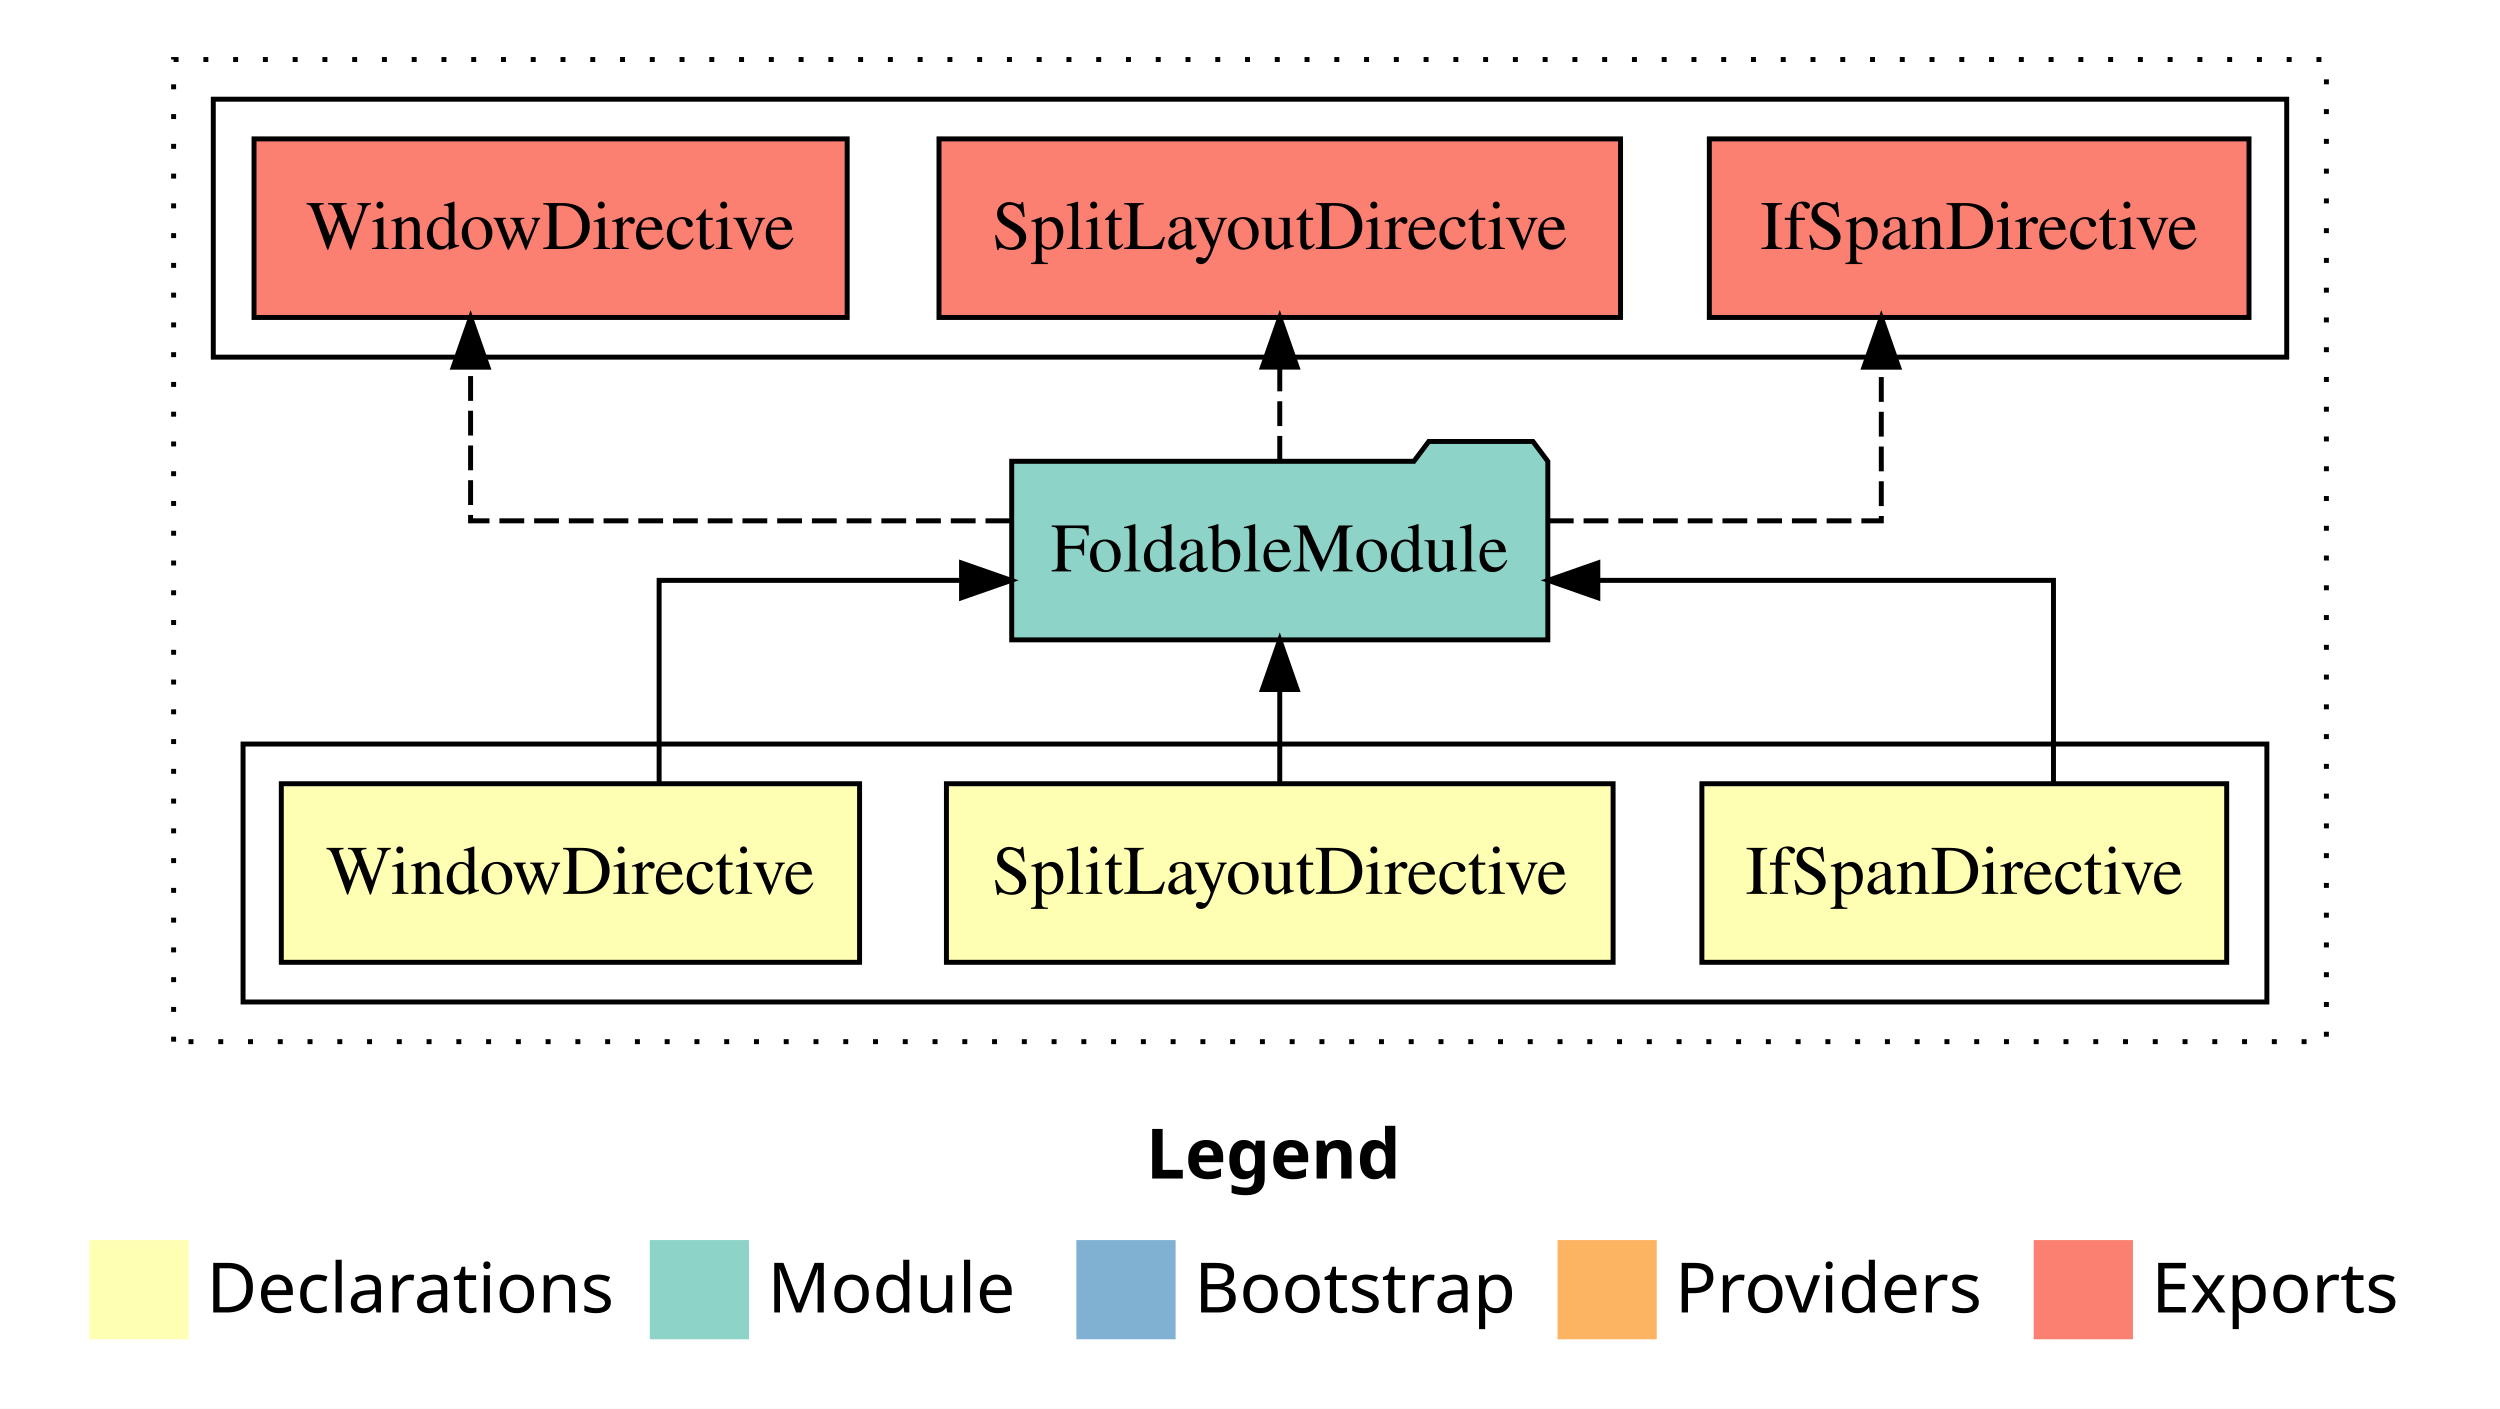
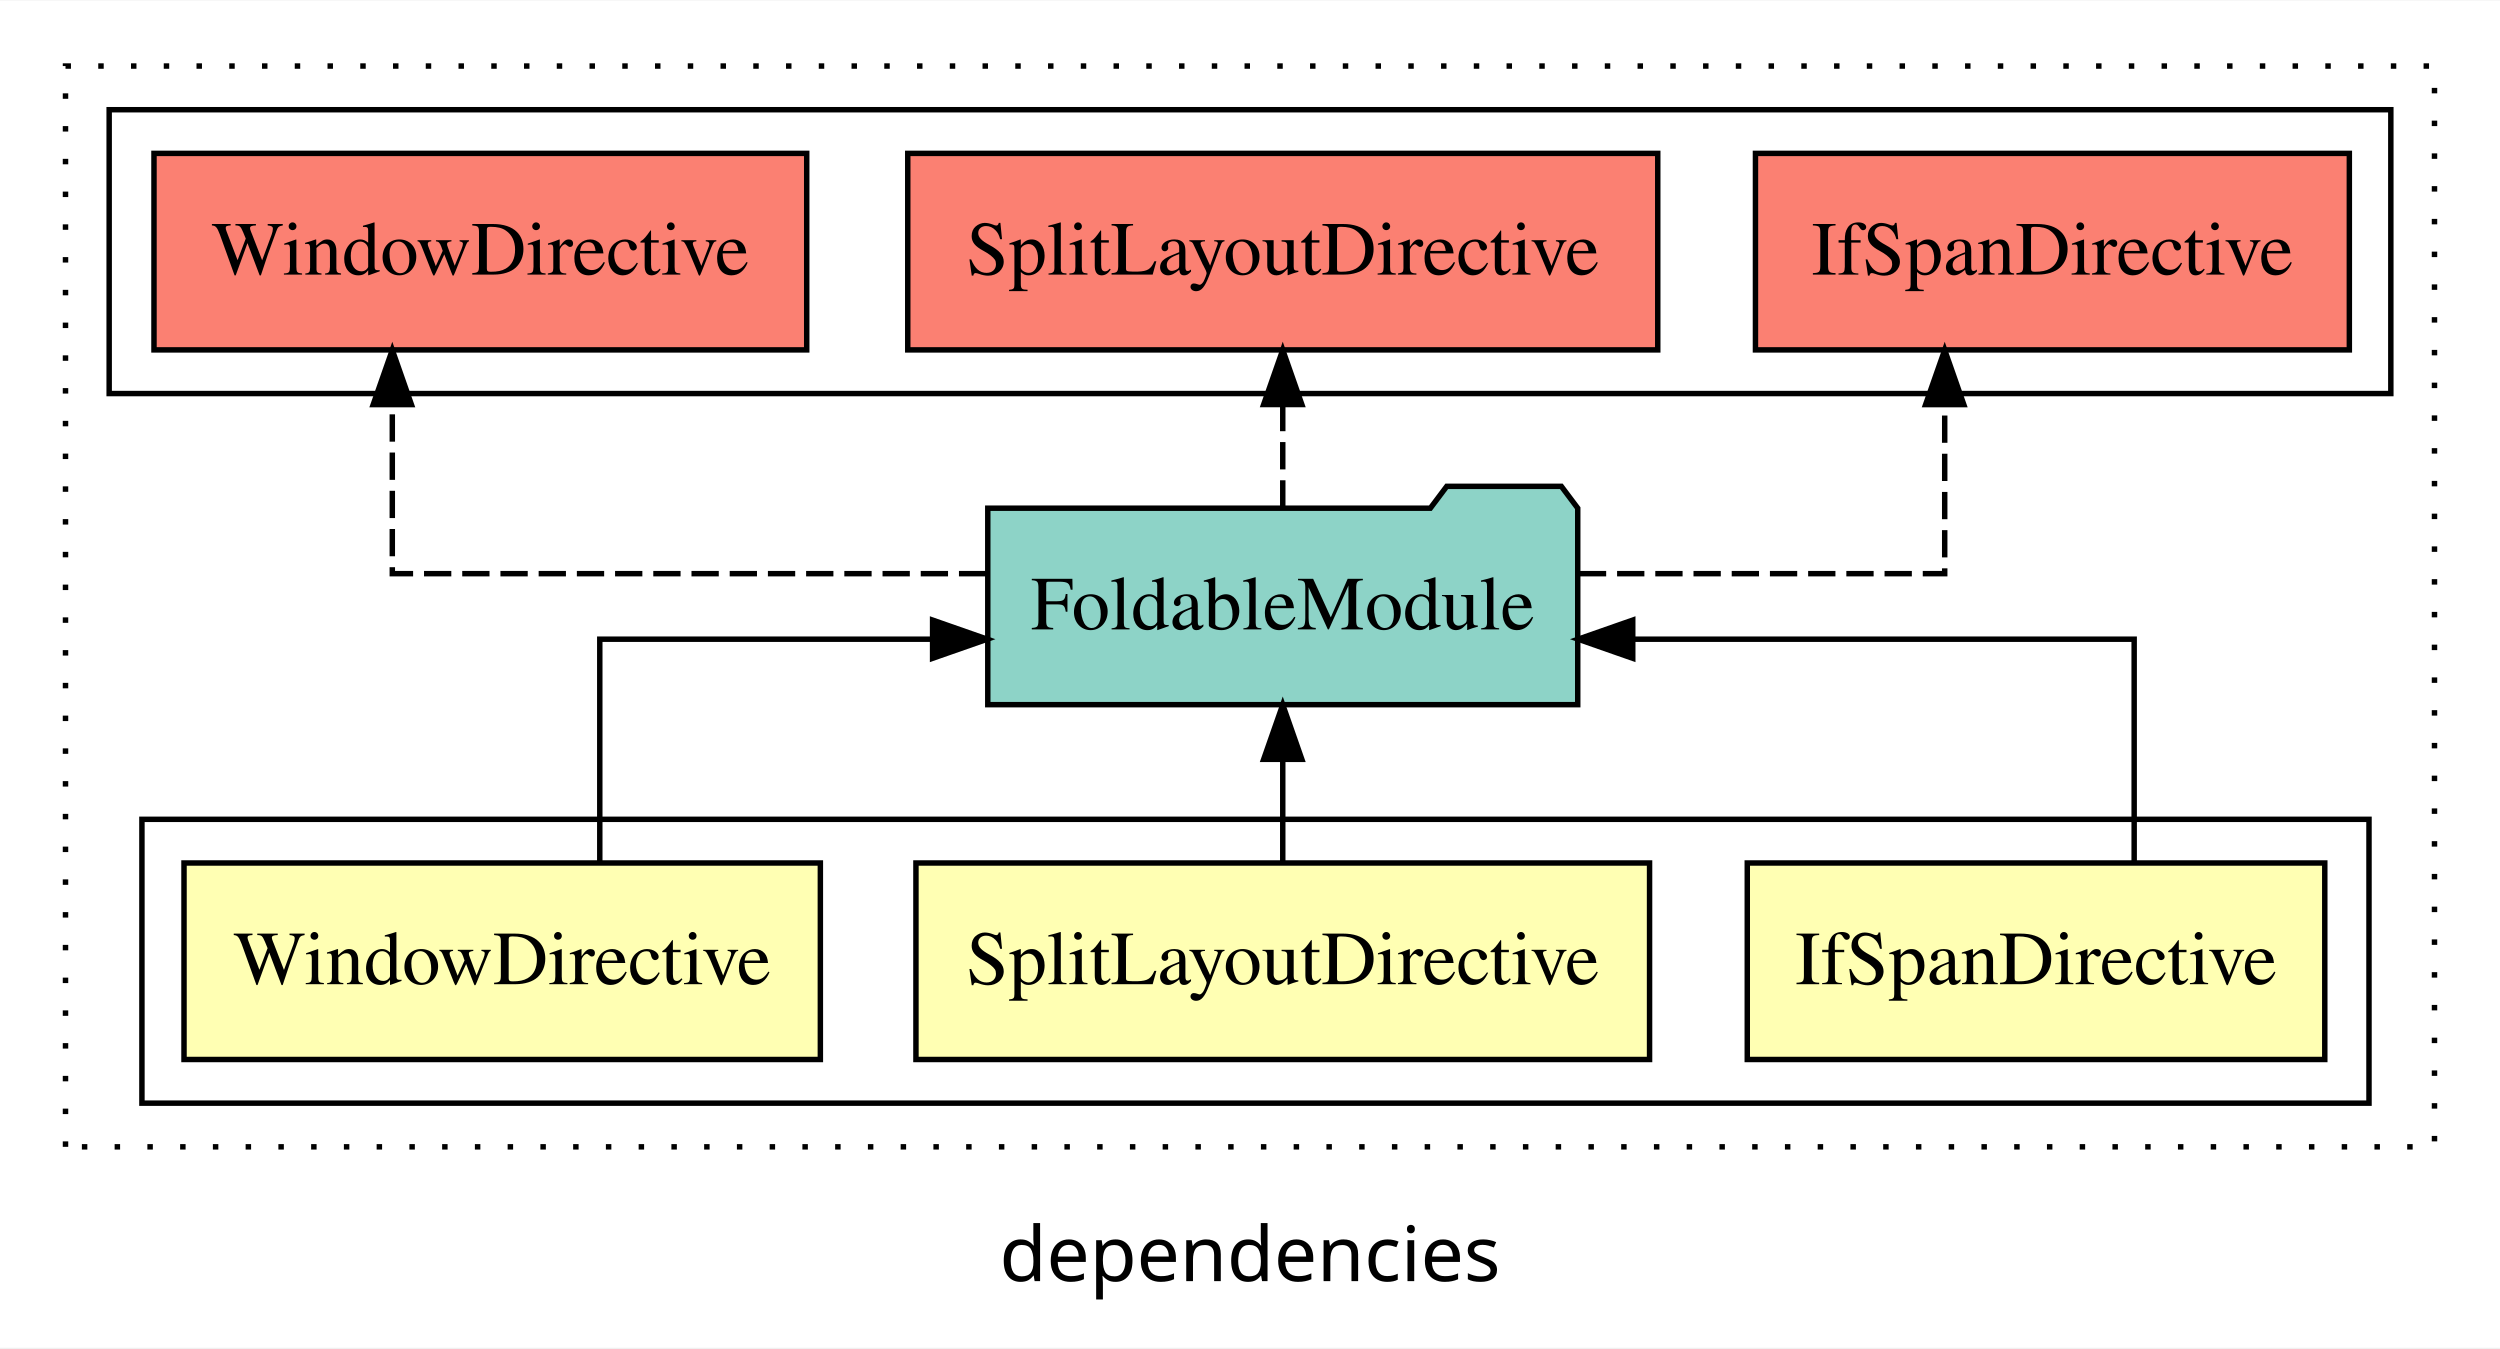
- <svg xmlns="http://www.w3.org/2000/svg" width="504pt" height="284pt" viewBox="0.00 0.00 504.00 284.00">
-   <g id="graph0" class="graph" transform="scale(1 1) rotate(0) translate(4 280)">
-     <polygon fill="white" stroke="transparent" points="-4,4 -4,-280 500,-280 500,4 -4,4" />
-     <text text-anchor="start" x="227.01" y="-42.4" font-family="sans-serif" font-weight="bold" font-size="14.00">Legend</text>
-     <polygon fill="#ffffb3" stroke="transparent" points="14,-10 14,-30 34,-30 34,-10 14,-10" />
-     <text text-anchor="start" x="37.63" y="-15.4" font-family="sans-serif" font-size="14.00">  Declarations</text>
-     <polygon fill="#8dd3c7" stroke="transparent" points="127,-10 127,-30 147,-30 147,-10 127,-10" />
-     <text text-anchor="start" x="150.73" y="-15.4" font-family="sans-serif" font-size="14.00">  Module</text>
-     <polygon fill="#80b1d3" stroke="transparent" points="213,-10 213,-30 233,-30 233,-10 213,-10" />
-     <text text-anchor="start" x="236.78" y="-15.4" font-family="sans-serif" font-size="14.00">  Bootstrap</text>
-     <polygon fill="#fdb462" stroke="transparent" points="310,-10 310,-30 330,-30 330,-10 310,-10" />
-     <text text-anchor="start" x="333.67" y="-15.4" font-family="sans-serif" font-size="14.00">  Providers</text>
-     <polygon fill="#fb8072" stroke="transparent" points="406,-10 406,-30 426,-30 426,-10 406,-10" />
-     <text text-anchor="start" x="429.73" y="-15.4" font-family="sans-serif" font-size="14.00">  Exports</text>
+ <svg xmlns="http://www.w3.org/2000/svg" width="458pt" height="247pt" viewBox="0.00 0.00 458.00 246.80">
+   <g id="graph0" class="graph" transform="scale(1 1) rotate(0) translate(4 242.8)">
+     <polygon fill="white" stroke="transparent" points="-4,4 -4,-242.8 454,-242.8 454,4 -4,4" />
+     <text text-anchor="middle" x="225" y="-8.2" font-family="sans-serif" font-size="14.00">dependencies</text>
    <g id="clust1" class="cluster">
-       <polygon fill="none" stroke="black" stroke-dasharray="1,5" points="31,-70 31,-268 465,-268 465,-70 31,-70" />
+       <polygon fill="none" stroke="black" stroke-dasharray="1,5" points="8,-32.8 8,-230.8 442,-230.8 442,-32.8 8,-32.8" />
    </g>
    <g id="clust2" class="cluster">
-       <polygon fill="none" stroke="black" points="45,-78 45,-130 453,-130 453,-78 45,-78" />
+       <polygon fill="none" stroke="black" points="22,-40.8 22,-92.8 430,-92.8 430,-40.8 22,-40.8" />
    </g>
    <g id="clust7" class="cluster">
-       <polygon fill="none" stroke="black" points="39,-208 39,-260 457,-260 457,-208 39,-208" />
+       <polygon fill="none" stroke="black" points="16,-170.8 16,-222.8 434,-222.8 434,-170.8 16,-170.8" />
    </g>
    <g id="node1" class="node">
-       <polygon fill="#ffffb3" stroke="black" points="444.9,-122 339.1,-122 339.1,-86 444.9,-86 444.9,-122" />
-       <text text-anchor="middle" x="392" y="-99.8" font-family="Times,serif" font-size="14.00">IfSpanDirective</text>
+       <polygon fill="#ffffb3" stroke="black" points="421.9,-84.8 316.1,-84.8 316.1,-48.8 421.9,-48.8 421.9,-84.8" />
+       <text text-anchor="middle" x="369" y="-62.6" font-family="Times,serif" font-size="14.00">IfSpanDirective</text>
    </g>
    <g id="node4" class="node">
-       <polygon fill="#8dd3c7" stroke="black" points="308.04,-187 305.04,-191 284.04,-191 281.04,-187 199.96,-187 199.96,-151 308.04,-151 308.04,-187" />
-       <text text-anchor="middle" x="254" y="-164.8" font-family="Times,serif" font-size="14.00">FoldableModule</text>
+       <polygon fill="#8dd3c7" stroke="black" points="285.04,-149.8 282.04,-153.8 261.04,-153.8 258.04,-149.8 176.96,-149.8 176.96,-113.8 285.04,-113.8 285.04,-149.8" />
+       <text text-anchor="middle" x="231" y="-127.6" font-family="Times,serif" font-size="14.00">FoldableModule</text>
    </g>
    <g id="edge1" class="edge">
-       <path fill="none" stroke="black" d="M409.98,-122.02C409.98,-139.37 409.98,-163 409.98,-163 409.98,-163 318.12,-163 318.12,-163" />
-       <polygon fill="black" stroke="black" points="318.12,-159.5 308.12,-163 318.12,-166.5 318.12,-159.5" />
+       <path fill="none" stroke="black" d="M386.98,-84.82C386.98,-102.17 386.98,-125.8 386.98,-125.8 386.98,-125.8 295.12,-125.8 295.12,-125.8" />
+       <polygon fill="black" stroke="black" points="295.12,-122.3 285.12,-125.8 295.12,-129.3 295.12,-122.3" />
    </g>
    <g id="node2" class="node">
-       <polygon fill="#ffffb3" stroke="black" points="321.2,-122 186.8,-122 186.8,-86 321.2,-86 321.2,-122" />
-       <text text-anchor="middle" x="254" y="-99.8" font-family="Times,serif" font-size="14.00">SplitLayoutDirective</text>
+       <polygon fill="#ffffb3" stroke="black" points="298.2,-84.8 163.8,-84.8 163.8,-48.8 298.2,-48.8 298.2,-84.8" />
+       <text text-anchor="middle" x="231" y="-62.6" font-family="Times,serif" font-size="14.00">SplitLayoutDirective</text>
    </g>
    <g id="edge2" class="edge">
-       <path fill="none" stroke="black" d="M254,-122.11C254,-122.11 254,-140.99 254,-140.99" />
-       <polygon fill="black" stroke="black" points="250.5,-140.99 254,-150.99 257.5,-140.99 250.5,-140.99" />
+       <path fill="none" stroke="black" d="M231,-84.91C231,-84.91 231,-103.79 231,-103.79" />
+       <polygon fill="black" stroke="black" points="227.5,-103.79 231,-113.79 234.5,-103.79 227.5,-103.79" />
    </g>
    <g id="node3" class="node">
-       <polygon fill="#ffffb3" stroke="black" points="169.29,-122 52.71,-122 52.71,-86 169.29,-86 169.29,-122" />
-       <text text-anchor="middle" x="111" y="-99.8" font-family="Times,serif" font-size="14.00">WindowDirective</text>
+       <polygon fill="#ffffb3" stroke="black" points="146.29,-84.8 29.71,-84.8 29.71,-48.8 146.29,-48.8 146.29,-84.8" />
+       <text text-anchor="middle" x="88" y="-62.6" font-family="Times,serif" font-size="14.00">WindowDirective</text>
    </g>
    <g id="edge3" class="edge">
-       <path fill="none" stroke="black" d="M128.88,-122.02C128.88,-139.37 128.88,-163 128.88,-163 128.88,-163 189.85,-163 189.85,-163" />
-       <polygon fill="black" stroke="black" points="189.85,-166.5 199.85,-163 189.85,-159.5 189.85,-166.5" />
+       <path fill="none" stroke="black" d="M105.88,-84.82C105.88,-102.17 105.88,-125.8 105.88,-125.8 105.88,-125.8 166.85,-125.8 166.85,-125.8" />
+       <polygon fill="black" stroke="black" points="166.85,-129.3 176.85,-125.8 166.85,-122.3 166.85,-129.3" />
    </g>
    <g id="node5" class="node">
-       <polygon fill="#fb8072" stroke="black" points="449.4,-252 340.6,-252 340.6,-216 449.4,-216 449.4,-252" />
-       <text text-anchor="middle" x="395" y="-229.8" font-family="Times,serif" font-size="14.00">IfSpanDirective </text>
+       <polygon fill="#fb8072" stroke="black" points="426.4,-214.8 317.6,-214.8 317.6,-178.8 426.4,-178.8 426.4,-214.8" />
+       <text text-anchor="middle" x="372" y="-192.6" font-family="Times,serif" font-size="14.00">IfSpanDirective </text>
    </g>
    <g id="edge4" class="edge">
-       <path fill="none" stroke="black" stroke-dasharray="5,2" d="M308.25,-175C340.54,-175 375.27,-175 375.27,-175 375.27,-175 375.27,-205.98 375.27,-205.98" />
-       <polygon fill="black" stroke="black" points="371.77,-205.98 375.27,-215.98 378.77,-205.98 371.77,-205.98" />
+       <path fill="none" stroke="black" stroke-dasharray="5,2" d="M285.25,-137.8C317.54,-137.8 352.27,-137.8 352.27,-137.8 352.27,-137.8 352.27,-168.78 352.27,-168.78" />
+       <polygon fill="black" stroke="black" points="348.77,-168.78 352.27,-178.78 355.77,-168.78 348.77,-168.78" />
    </g>
    <g id="node6" class="node">
-       <polygon fill="#fb8072" stroke="black" points="322.7,-252 185.3,-252 185.3,-216 322.7,-216 322.7,-252" />
-       <text text-anchor="middle" x="254" y="-229.8" font-family="Times,serif" font-size="14.00">SplitLayoutDirective </text>
+       <polygon fill="#fb8072" stroke="black" points="299.7,-214.8 162.3,-214.8 162.3,-178.8 299.7,-178.8 299.7,-214.8" />
+       <text text-anchor="middle" x="231" y="-192.6" font-family="Times,serif" font-size="14.00">SplitLayoutDirective </text>
    </g>
    <g id="edge5" class="edge">
-       <path fill="none" stroke="black" stroke-dasharray="5,2" d="M254,-187.11C254,-187.11 254,-205.99 254,-205.99" />
-       <polygon fill="black" stroke="black" points="250.5,-205.99 254,-215.99 257.5,-205.99 250.5,-205.99" />
+       <path fill="none" stroke="black" stroke-dasharray="5,2" d="M231,-149.91C231,-149.91 231,-168.79 231,-168.79" />
+       <polygon fill="black" stroke="black" points="227.5,-168.79 231,-178.79 234.5,-168.79 227.5,-168.79" />
    </g>
    <g id="node7" class="node">
-       <polygon fill="#fb8072" stroke="black" points="166.79,-252 47.21,-252 47.21,-216 166.79,-216 166.79,-252" />
-       <text text-anchor="middle" x="107" y="-229.8" font-family="Times,serif" font-size="14.00">WindowDirective </text>
+       <polygon fill="#fb8072" stroke="black" points="143.79,-214.8 24.21,-214.8 24.21,-178.8 143.79,-178.8 143.79,-214.8" />
+       <text text-anchor="middle" x="84" y="-192.6" font-family="Times,serif" font-size="14.00">WindowDirective </text>
    </g>
    <g id="edge6" class="edge">
-       <path fill="none" stroke="black" stroke-dasharray="5,2" d="M199.68,-175C152.22,-175 90.87,-175 90.87,-175 90.87,-175 90.87,-205.98 90.87,-205.98" />
-       <polygon fill="black" stroke="black" points="87.37,-205.98 90.87,-215.98 94.37,-205.98 87.37,-205.98" />
+       <path fill="none" stroke="black" stroke-dasharray="5,2" d="M176.68,-137.8C129.22,-137.8 67.87,-137.8 67.87,-137.8 67.87,-137.8 67.87,-168.78 67.87,-168.78" />
+       <polygon fill="black" stroke="black" points="64.37,-168.78 67.87,-178.78 71.37,-168.78 64.37,-168.78" />
    </g>
  </g>
</svg>
